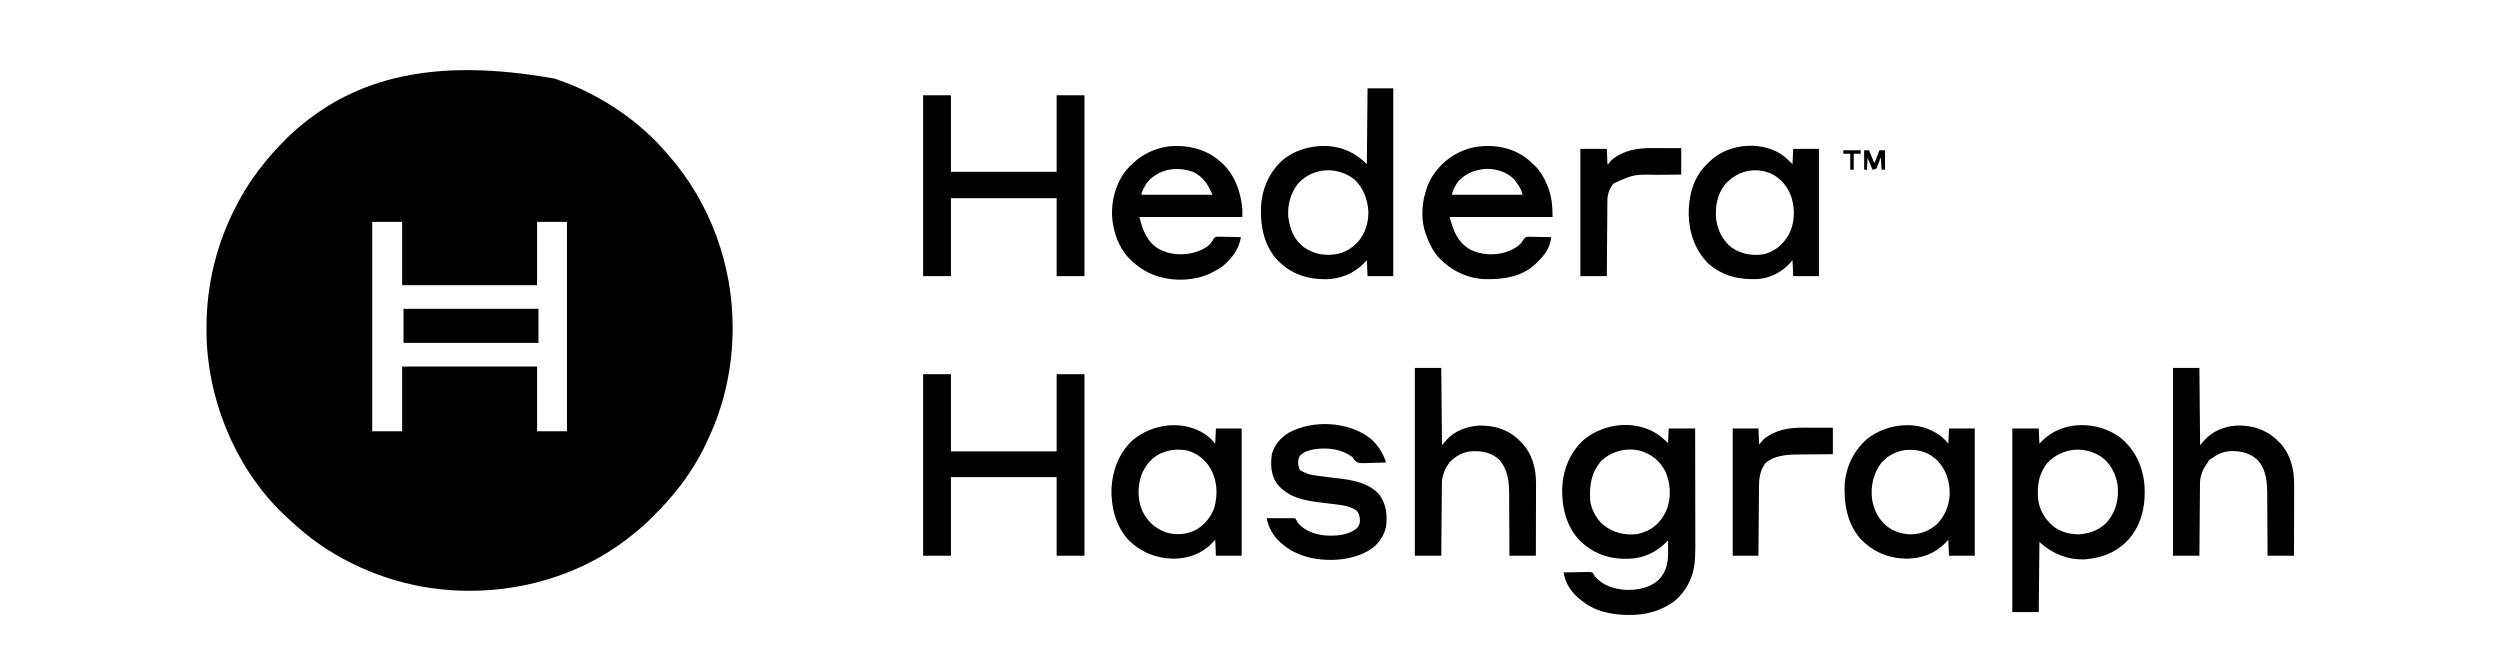
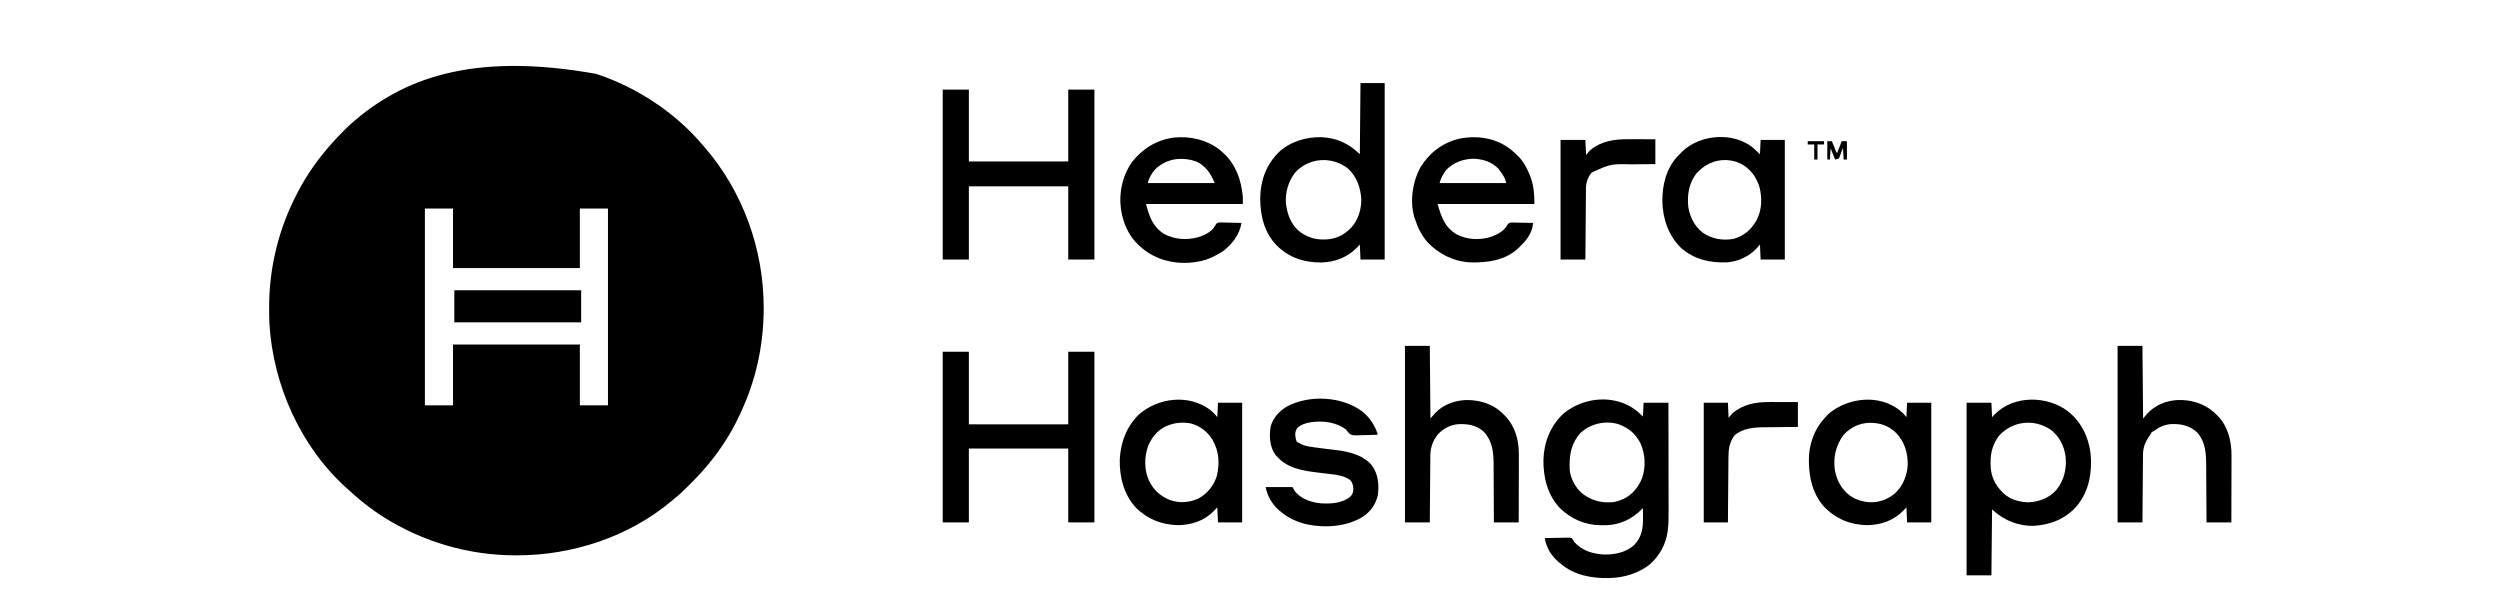
- <svg xmlns="http://www.w3.org/2000/svg" version="1.1" width="235" height="61" viewBox="0 0 3072 933">
+ <svg xmlns="http://www.w3.org/2000/svg" version="1.1" width="250" height="61" viewBox="0 0 3072 933">
  <path d="M0 0 C1.428 0.475 1.428 0.475 2.885 0.96 C63.433 21.397 121.685 59.877 163 109 C163.782 109.893 164.565 110.787 165.371 111.707 C224.236 179.296 256.343 268.506 256.188 357.875 C256.187 358.585 256.186 359.295 256.185 360.027 C256.033 413.746 244.666 467.223 222 516 C221.288 517.582 220.577 519.164 219.867 520.746 C205.6 552.125 185.924 581.302 163 607 C162.175 607.936 161.35 608.872 160.5 609.836 C156.154 614.725 151.672 619.424 147 624 C144.333 626.654 141.682 629.322 139.055 632.016 C132.371 638.837 125.507 645.079 118 651 C116.974 651.859 115.951 652.721 114.93 653.586 C49.85 708.096 -36.772 736.536 -121.062 736.375 C-122.146 736.374 -123.229 736.374 -124.344 736.373 C-195.461 736.21 -264.78 715.913 -325 678 C-326.071 677.326 -327.142 676.652 -328.246 675.957 C-342.548 666.654 -356.214 656.291 -369 645 C-369.844 644.255 -370.689 643.51 -371.559 642.742 C-374.056 640.513 -376.529 638.258 -379 636 C-380.005 635.1 -381.01 634.2 -382.016 633.301 C-452.293 570.002 -494.134 475.807 -499.819 382.019 C-500.196 374.371 -500.245 366.718 -500.25 359.062 C-500.251 358.195 -500.251 357.328 -500.252 356.434 C-500.178 295.544 -485.373 235.897 -457 182 C-456.618 181.263 -456.237 180.526 -455.843 179.767 C-442.116 153.383 -424.722 129.213 -405 107 C-404.131 106.019 -403.262 105.038 -402.367 104.027 C-397.009 98.085 -391.456 92.358 -385.812 86.688 C-385.159 86.03 -384.506 85.372 -383.833 84.694 C-379.385 80.261 -374.778 76.073 -370 72 C-369.043 71.183 -369.043 71.183 -368.067 70.349 C-284.697 -0.285 -174.986 -31.235 0 0 Z M-262 206 C-262 305.33 -262 404.66 -262 507 C-247.81 507 -233.62 507 -219 507 C-219 476.31 -219 445.62 -219 414 C-154.98 414 -90.96 414 -25 414 C-25 444.69 -25 475.38 -25 507 C-10.81 507 3.38 507 18 507 C18 407.67 18 308.34 18 206 C3.81 206 -10.38 206 -25 206 C-25 236.03 -25 266.06 -25 297 C-89.02 297 -153.04 297 -219 297 C-219 266.97 -219 236.94 -219 206 C-233.19 206 -247.38 206 -262 206 Z " fill="#000000" transform="translate(536,113)" />
  <path d="M0 0 C1.651 0.528 1.651 0.528 3.336 1.066 C15.861 5.49 25.654 12.654 35 22 C35.33 15.07 35.66 8.14 36 1 C48.54 1 61.08 1 74 1 C74.045 24.827 74.082 48.655 74.104 72.482 C74.114 83.547 74.128 94.612 74.151 105.677 C74.171 115.328 74.184 124.979 74.188 134.629 C74.191 139.733 74.197 144.837 74.211 149.941 C74.225 154.759 74.229 159.576 74.226 164.393 C74.227 166.148 74.231 167.904 74.238 169.659 C74.274 178.216 74.096 186.658 73.123 195.166 C73.008 196.17 73.008 196.17 72.892 197.194 C70.302 217.444 60.215 235.495 44.824 248.836 C28.268 261.522 6.785 268.336 -14 269 C-15.196 269.04 -16.392 269.08 -17.625 269.121 C-43.678 269.693 -70.89 264.596 -91 247 C-91.66 246.482 -92.32 245.964 -93 245.43 C-104.519 236.116 -113.076 222.734 -115 208 C-109.234 207.852 -103.47 207.743 -97.703 207.67 C-95.741 207.64 -93.78 207.599 -91.819 207.547 C-88.999 207.475 -86.18 207.441 -83.359 207.414 C-82.483 207.383 -81.607 207.352 -80.704 207.32 C-78.323 207.319 -76.299 207.376 -74 208 C-71.556 210.88 -71.556 210.88 -70 214 C-58.027 227.304 -42.111 232.152 -24.703 233.129 C-8.407 233.528 9.1 229.998 21.445 218.777 C33.528 206.197 35.34 192.72 35.125 175.938 C35.115 174.581 35.106 173.225 35.098 171.869 C35.074 168.579 35.041 165.29 35 162 C34.14 162.893 34.14 162.893 33.262 163.804 C18.688 178.695 0.246 187.597 -20.797 188.301 C-22.781 188.32 -24.766 188.324 -26.75 188.312 C-27.798 188.308 -28.847 188.303 -29.927 188.298 C-53.758 187.94 -74.501 178.94 -91.633 162.469 C-110.869 142.468 -117.59 115.176 -117.211 88.109 C-116.396 61.697 -106.578 36.506 -87.188 18.188 C-63.824 -1.739 -29.535 -9.502 0 0 Z M-60.871 47.582 C-75.508 64.207 -77.986 82.527 -77 104 C-75.581 117.27 -67.815 131.53 -57.57 140.012 C-42.966 151.203 -28.087 154.545 -10 153 C-5.402 152.154 -1.293 150.836 3 149 C3.941 148.599 4.882 148.198 5.852 147.785 C19.081 141.357 28.503 129.683 33.723 116.121 C39.629 98.99 38.62 79.99 31.457 63.434 C23.945 48.599 13.51 39.658 -2.02 33.945 C-22.223 27.538 -45.571 33.015 -60.871 47.582 Z " fill="#000000" transform="translate(2102,615)" />
  <path d="M0 0 C13.2 0 26.4 0 40 0 C40 36.3 40 72.6 40 110 C90.16 110 140.32 110 192 110 C192 73.7 192 37.4 192 0 C205.2 0 218.4 0 232 0 C232 85.8 232 171.6 232 260 C218.8 260 205.6 260 192 260 C192 223.04 192 186.08 192 148 C141.84 148 91.68 148 40 148 C40 184.96 40 221.92 40 260 C26.8 260 13.6 260 0 260 C0 174.2 0 88.4 0 0 Z " fill="#000000" transform="translate(1066,137)" />
  <path d="M0 0 C13.2 0 26.4 0 40 0 C40 36.63 40 73.26 40 111 C90.16 111 140.32 111 192 111 C192 74.37 192 37.74 192 0 C205.2 0 218.4 0 232 0 C232 86.13 232 172.26 232 261 C218.8 261 205.6 261 192 261 C192 223.71 192 186.42 192 148 C141.84 148 91.68 148 40 148 C40 185.29 40 222.58 40 261 C26.8 261 13.6 261 0 261 C0 174.87 0 88.74 0 0 Z " fill="#000000" transform="translate(1066,538)" />
  <path d="M0 0 C12.21 0 24.42 0 37 0 C37 89.1 37 178.2 37 270 C24.79 270 12.58 270 0 270 C-0.33 262.41 -0.66 254.82 -1 247 C-2.588 248.671 -4.176 250.341 -5.812 252.062 C-20.162 266.649 -39.227 273.936 -59.489 274.475 C-85.865 274.671 -108.577 267.489 -127.812 248.75 C-147.208 229.13 -153.446 202.563 -153.364 175.798 C-152.965 148.792 -144.049 124.511 -124.514 105.384 C-106.82 89.203 -83.113 82.369 -59.496 82.816 C-36.197 84.04 -17.468 92.532 -1 109 C-0.67 73.03 -0.34 37.06 0 0 Z M-100 137 C-110.659 150.71 -115.347 167.765 -114 185 C-111.667 202.118 -105.766 217.67 -91.625 228.438 C-80.699 235.777 -69.817 239.407 -56.688 239.312 C-55.859 239.307 -55.03 239.301 -54.176 239.295 C-37.828 238.974 -25.342 232.681 -14 221 C-3.19 208.839 1.438 193.051 1.215 176.961 C-0.054 159.473 -5.752 143.627 -18.625 131.25 C-27.979 123.563 -40.003 118.949 -52 118 C-52.654 117.946 -53.307 117.892 -53.98 117.836 C-71.342 117.119 -88.422 124.052 -100 137 Z " fill="#000000" transform="translate(1705,127)" />
  <path d="M0 0 C20.61 16.494 31.776 39.462 34.773 65.465 C37.299 93.673 32.29 122.466 13.75 144.75 C-3.561 164.784 -25.907 173.329 -51.719 175.281 C-75.22 175.928 -96.468 167.461 -114 152 C-114.99 151.01 -114.99 151.01 -116 150 C-116.33 183.33 -116.66 216.66 -117 251 C-129.54 251 -142.08 251 -155 251 C-155 163.88 -155 76.76 -155 -13 C-142.46 -13 -129.92 -13 -117 -13 C-116.67 -5.74 -116.34 1.52 -116 9 C-113.865 6.742 -113.865 6.742 -111.688 4.438 C-82.377 -24.79 -32.07 -24.063 0 0 Z M-105 37 C-114.526 49.459 -118.402 62.81 -118.312 78.312 C-118.307 79.33 -118.301 80.347 -118.295 81.396 C-118.018 98.548 -112.276 111.919 -100 124 C-99.412 124.587 -98.824 125.173 -98.219 125.777 C-87.808 135.427 -72.861 139.423 -58.93 139.211 C-43.03 138.066 -28.315 132.407 -17.621 120.309 C-5.634 105.161 -1.536 87.533 -3.625 68.438 C-6.099 52.627 -13.452 37.763 -26.5 28.16 C-51.734 11.206 -84.208 14.776 -105 37 Z " fill="#000000" transform="translate(2787,629)" />
  <path d="M0 0 C4.352 3.477 8.075 6.92 11.434 11.398 C11.764 4.138 12.094 -3.122 12.434 -10.602 C24.644 -10.602 36.854 -10.602 49.434 -10.602 C49.434 49.788 49.434 110.178 49.434 172.398 C37.224 172.398 25.014 172.398 12.434 172.398 C12.104 164.808 11.774 157.218 11.434 149.398 C9.907 151.028 8.381 152.657 6.809 154.336 C-8.252 169.659 -27.103 176.243 -48.504 176.648 C-74.562 176.159 -96.574 167.084 -114.754 148.211 C-134.03 126.303 -138.847 97.629 -137.566 69.398 C-135.523 43.654 -124.387 21.036 -104.918 4.094 C-75.385 -18.699 -30.635 -23.171 0 0 Z M-84.566 38.398 C-96.443 54.266 -100.728 72.516 -98.062 92.102 C-95.755 104.072 -91.728 114.267 -83.566 123.398 C-83.021 124.025 -82.476 124.651 -81.914 125.297 C-72.802 135.117 -59.838 140.378 -46.566 141.398 C-45.613 141.476 -45.613 141.476 -44.641 141.555 C-30.18 142.189 -16.631 137.047 -5.754 127.711 C6.262 116.127 12.445 100.967 13.434 84.398 C13.58 65.864 8.739 49.296 -4.227 35.684 C-15.737 24.442 -28.479 20.111 -44.41 20.082 C-60.139 20.337 -73.87 26.867 -84.566 38.398 Z " fill="#000000" transform="translate(2528.566,626.6016)" />
  <path d="M0 0 C3.527 3.145 6.924 6.381 10.266 9.723 C10.596 2.463 10.926 -4.797 11.266 -12.277 C23.476 -12.277 35.686 -12.277 48.266 -12.277 C48.266 48.113 48.266 108.503 48.266 170.723 C36.056 170.723 23.846 170.723 11.266 170.723 C10.936 163.133 10.606 155.543 10.266 147.723 C8.987 149.228 7.708 150.734 6.391 152.285 C-5.387 165.312 -22.192 173.708 -39.766 174.934 C-66.127 176.029 -89.446 170.888 -110.008 153.348 C-129.471 134.609 -138.367 108.819 -139.018 82.177 C-139.295 56.552 -133.019 30.655 -114.811 11.744 C-113.465 10.391 -112.1 9.056 -110.734 7.723 C-109.677 6.634 -109.677 6.634 -108.598 5.523 C-81.016 -21.217 -29.803 -24.822 0 0 Z M-86.734 38.723 C-98.414 53.644 -101.334 71.883 -99.34 90.383 C-96.826 105.806 -89.653 120.103 -77.105 129.742 C-62.955 139.303 -46.668 142.058 -29.949 139.039 C-14.103 134.487 -3.544 125.244 4.711 111.277 C13.299 95.283 13.991 76.531 9.332 59.262 C5.442 47.068 -1.27 36.335 -11.734 28.723 C-12.653 28.036 -12.653 28.036 -13.59 27.336 C-20.891 22.323 -29.93 19.387 -38.734 18.723 C-39.36 18.671 -39.985 18.62 -40.629 18.566 C-59.078 17.745 -74.497 25.458 -86.734 38.723 Z " fill="#000000" transform="translate(2305.734,226.2773)" />
  <path d="M0 0 C4.571 3.642 8.007 7.051 11.691 11.656 C12.021 4.396 12.351 -2.864 12.691 -10.344 C24.901 -10.344 37.111 -10.344 49.691 -10.344 C49.691 50.046 49.691 110.436 49.691 172.656 C37.481 172.656 25.271 172.656 12.691 172.656 C12.361 165.066 12.031 157.476 11.691 149.656 C9.98 151.471 8.268 153.286 6.504 155.156 C-8.359 170.254 -27.293 176.51 -48.246 176.906 C-73.109 176.413 -94.567 167.919 -112.492 150.539 C-131.086 130.749 -138.121 103.168 -137.496 76.594 C-136.247 50.361 -127.244 26.211 -108.309 7.656 C-78.92 -18.096 -32.316 -23.738 0 0 Z M-64.309 24.656 C-65.041 24.945 -65.773 25.234 -66.527 25.531 C-79.849 31.452 -88.782 42.944 -94.246 56.156 C-100.196 73.186 -100.227 92.436 -92.694 108.974 C-85.552 123.519 -75.402 132.677 -60.359 138.621 C-45.833 143.55 -30.999 142.49 -17.059 136.031 C-3.779 128.852 5.82 116.896 10.691 102.656 C15.654 82.924 14.533 64.2 4.352 46.301 C-3.395 33.833 -14.422 25.323 -28.555 21.352 C-40.787 19.086 -52.773 19.883 -64.309 24.656 Z " fill="#000000" transform="translate(1474.309,626.3438)" />
  <path d="M0 0 C12.54 0 25.08 0 38 0 C38.33 36.63 38.66 73.26 39 111 C41.31 108.36 43.62 105.72 46 103 C57.878 90.212 75.478 83.68 92.668 82.875 C113.307 82.439 133.44 88.167 148.594 102.602 C149.785 103.789 149.785 103.789 151 105 C151.773 105.75 152.547 106.5 153.344 107.273 C168.533 122.931 174.374 144.521 174.227 165.897 C174.227 167.03 174.228 168.163 174.228 169.331 C174.227 173.037 174.211 176.743 174.195 180.449 C174.192 183.034 174.189 185.619 174.187 188.204 C174.18 194.288 174.164 200.372 174.144 206.457 C174.122 213.39 174.111 220.324 174.101 227.257 C174.08 241.505 174.043 255.752 174 270 C161.46 270 148.92 270 136 270 C135.991 266.807 135.981 263.614 135.972 260.324 C135.938 249.727 135.882 239.13 135.816 228.533 C135.777 222.113 135.744 215.694 135.729 209.274 C135.714 203.069 135.679 196.864 135.632 190.659 C135.617 188.302 135.609 185.944 135.608 183.587 C135.594 163.89 134.458 146.306 120.438 131.145 C108.942 121.03 95.868 119.071 81.209 119.805 C69.541 120.836 58.451 126.627 50.523 135.168 C43.27 143.891 38.935 155.305 38.842 166.701 C38.832 167.617 38.822 168.533 38.812 169.476 C38.806 170.468 38.801 171.46 38.795 172.482 C38.785 173.536 38.775 174.59 38.765 175.676 C38.733 179.155 38.708 182.634 38.684 186.113 C38.663 188.528 38.642 190.942 38.621 193.356 C38.565 199.707 38.516 206.057 38.468 212.408 C38.418 218.89 38.362 225.372 38.307 231.854 C38.199 244.569 38.098 257.284 38 270 C25.46 270 12.92 270 0 270 C0 180.9 0 91.8 0 0 Z " fill="#000000" transform="translate(1773,529)" />
  <path d="M0 0 C12.54 0 25.08 0 38 0 C38.33 36.63 38.66 73.26 39 111 C41.31 108.36 43.62 105.72 46 103 C57.05 91.103 73.88 83.978 90 83 C90.846 82.947 91.691 82.894 92.562 82.84 C112.431 82.219 132.146 88.191 147.188 101.375 C148.808 102.899 150.413 104.44 152 106 C152.942 106.922 152.942 106.922 153.902 107.863 C169.038 123.891 174.378 146.356 174.227 167.827 C174.227 168.941 174.228 170.054 174.228 171.202 C174.227 174.838 174.211 178.473 174.195 182.109 C174.192 184.648 174.189 187.187 174.187 189.726 C174.18 195.696 174.164 201.667 174.144 207.638 C174.122 214.443 174.111 221.249 174.101 228.054 C174.08 242.036 174.043 256.018 174 270 C161.46 270 148.92 270 136 270 C135.978 265.293 135.978 265.293 135.956 260.492 C135.905 250.082 135.839 239.673 135.764 229.263 C135.72 222.957 135.68 216.651 135.654 210.344 C135.627 204.249 135.587 198.154 135.537 192.06 C135.52 189.743 135.509 187.427 135.502 185.111 C135.445 165.866 135.072 146.621 120.965 131.742 C109.963 121.988 96.946 119.092 82.637 119.617 C73.293 120.224 65.416 123.066 57.902 128.633 C56 130 56 130 53.879 130.93 C51.494 132.288 51.085 133.515 50 136 C49.055 137.364 48.096 138.717 47.125 140.062 C41.988 147.661 38.916 156.536 38.842 165.739 C38.827 167.125 38.827 167.125 38.812 168.539 C38.806 169.541 38.801 170.542 38.795 171.573 C38.785 172.637 38.775 173.701 38.765 174.797 C38.733 178.309 38.708 181.82 38.684 185.332 C38.663 187.769 38.642 190.205 38.621 192.642 C38.565 199.052 38.516 205.462 38.468 211.872 C38.418 218.414 38.362 224.956 38.307 231.498 C38.199 244.332 38.098 257.166 38 270 C25.46 270 12.92 270 0 270 C0 180.9 0 91.8 0 0 Z " fill="#000000" transform="translate(2863,529)" />
  <path d="M0 0 C1.56 1.333 3.102 2.687 4.625 4.062 C5.37 4.715 6.115 5.367 6.883 6.039 C25.238 23.115 33.532 47.603 35.625 72.062 C35.625 75.692 35.625 79.323 35.625 83.062 C-13.215 83.062 -62.055 83.062 -112.375 83.062 C-107.61 102.122 -101.711 118.56 -84.375 129.062 C-68.519 137.521 -50.081 138.63 -32.789 133.901 C-23.807 131.16 -12.297 125.927 -7.402 117.36 C-4.502 112.434 -4.502 112.434 -1.499 111.445 C0.766 111.253 2.936 111.274 5.207 111.379 C6.021 111.389 6.835 111.399 7.674 111.409 C10.264 111.448 12.849 111.536 15.438 111.625 C17.197 111.66 18.957 111.692 20.717 111.721 C25.021 111.798 29.322 111.918 33.625 112.062 C30.633 129.95 19.734 144.025 5.625 155.062 C1.155 158.105 -3.555 160.623 -8.375 163.062 C-9.317 163.546 -10.26 164.029 -11.23 164.527 C-32.506 174.4 -61.056 175.755 -83.375 169.062 C-84.534 168.722 -85.693 168.382 -86.887 168.031 C-99.819 163.82 -111.213 157.099 -121.375 148.062 C-122.121 147.41 -122.868 146.758 -123.637 146.086 C-138.605 132.137 -147.185 113.045 -150.375 93.062 C-150.505 92.29 -150.635 91.518 -150.77 90.723 C-154.28 65.589 -148.21 38.67 -133.211 18.094 C-116.786 -2.452 -95.207 -15.367 -68.906 -18.625 C-44.255 -20.806 -19.726 -15.281 0 0 Z M-92.375 25.062 C-93.344 25.764 -94.314 26.465 -95.312 27.188 C-101.875 32.803 -106.565 40.965 -109.375 49.062 C-109.375 49.722 -109.375 50.383 -109.375 51.062 C-75.715 51.062 -42.055 51.062 -7.375 51.062 C-13.394 36.618 -20.936 24.821 -35.504 18.094 C-54.434 11.294 -76 12.586 -92.375 25.062 Z " fill="#000000" transform="translate(1489.375,228.9375)" />
  <path d="M0 0 C1.549 1.472 3.091 2.95 4.625 4.438 C5.237 4.976 5.85 5.515 6.48 6.07 C15.216 14.026 21.366 25.546 25.625 36.438 C25.982 37.345 26.339 38.252 26.707 39.188 C31.684 52.907 32.625 65.759 32.625 80.438 C-16.215 80.438 -65.055 80.438 -115.375 80.438 C-109.82 100.435 -104.38 116.154 -86.219 126.969 C-70.14 135.273 -50.735 136.053 -33.566 130.625 C-23.878 127.02 -13.722 121.912 -8.766 112.325 C-6.375 109.438 -6.375 109.438 -2.524 108.756 C-0.979 108.757 0.566 108.791 2.109 108.852 C2.925 108.86 3.741 108.869 4.581 108.877 C7.18 108.911 9.777 108.986 12.375 109.062 C14.139 109.093 15.904 109.12 17.668 109.145 C21.988 109.211 26.306 109.314 30.625 109.438 C29.977 115.393 28.968 119.853 26.25 125.188 C25.901 125.878 25.551 126.568 25.191 127.279 C21.393 134.409 16.41 139.87 10.625 145.438 C9.895 146.175 9.166 146.912 8.414 147.672 C-11.283 166.563 -38.22 170.298 -64.344 169.785 C-90.105 168.825 -113.229 157.416 -131 138.812 C-140.226 128.117 -146.174 115.834 -150.375 102.438 C-150.715 101.402 -151.056 100.367 -151.406 99.301 C-158.014 74.918 -153.737 46.492 -141.75 24.449 C-128.032 1.999 -108.008 -13.169 -82.5 -19.375 C-53.449 -25.376 -22.607 -20.02 0 0 Z M-102.219 28.379 C-106.886 34.273 -110.553 41.148 -112.375 48.438 C-78.715 48.438 -45.055 48.438 -10.375 48.438 C-12.848 40.591 -12.848 40.591 -16.812 34.188 C-17.434 33.351 -18.055 32.514 -18.695 31.652 C-19.25 30.921 -19.804 30.191 -20.375 29.438 C-20.973 28.551 -21.571 27.664 -22.188 26.75 C-32.395 15.96 -46.33 11.608 -60.875 11.188 C-76.454 11.665 -91.308 16.891 -102.219 28.379 Z " fill="#000000" transform="translate(1938.375,231.5625)" />
  <path d="M0 0 C10.652 9.049 17.696 19.822 22.293 32.91 C22.293 33.57 22.293 34.23 22.293 34.91 C16.743 35.109 11.195 35.254 5.643 35.35 C3.757 35.39 1.871 35.444 -0.014 35.514 C-15.718 36.078 -15.718 36.078 -20.576 33.226 C-22.527 31.226 -24.101 29.189 -25.707 26.91 C-41.156 15.396 -60.754 13.176 -79.395 15.66 C-87.044 16.974 -95.225 19.096 -100.707 24.91 C-104.013 30.53 -104.024 34.751 -102.707 40.91 C-102.042 43.79 -102.042 43.79 -100.707 45.91 C-99.398 46.623 -98.06 47.285 -96.707 47.91 C-96.149 48.229 -95.591 48.547 -95.016 48.875 C-89.866 51.552 -84.761 52.548 -79.086 53.391 C-77.838 53.582 -77.838 53.582 -76.565 53.777 C-70.718 54.655 -64.859 55.417 -58.988 56.121 C-58.183 56.218 -57.379 56.315 -56.549 56.414 C-53.287 56.804 -50.024 57.193 -46.759 57.562 C-25.042 60.032 -1.855 63.97 13.328 81.223 C23.231 94.342 25.045 111.293 22.832 127.23 C19.744 141.146 11.845 152.286 -0.004 160.203 C-24.623 175.551 -57.864 177.822 -85.773 171.883 C-101.563 168.119 -115.469 161.735 -127.707 150.91 C-128.319 150.392 -128.932 149.874 -129.562 149.34 C-139.084 140.668 -146.602 127.538 -148.707 114.91 C-135.177 114.91 -121.647 114.91 -107.707 114.91 C-105.727 118.375 -105.727 118.375 -103.707 121.91 C-93.701 133.389 -78.799 138.509 -63.965 139.785 C-48.709 140.63 -31.584 139.663 -19.305 129.527 C-15.961 126.142 -14.773 122.957 -14.621 118.23 C-14.918 112.471 -15.668 108.268 -19.707 103.91 C-28.289 98.021 -37.692 96.397 -47.871 95.227 C-50.234 94.936 -52.598 94.645 -54.961 94.354 C-58.64 93.912 -62.319 93.474 -65.999 93.038 C-91.892 89.943 -116.834 86.719 -134.172 65.082 C-142.707 52.734 -143.398 37.187 -141.234 22.758 C-137.703 9.372 -128.317 -1.111 -116.707 -8.09 C-82.211 -26.817 -31.319 -24.179 0 0 Z " fill="#000000" transform="translate(1708.707,630.0898)" />
  <path d="M0 0 C1.184 0.001 2.369 0.003 3.589 0.004 C7.338 0.01 11.087 0.022 14.836 0.035 C17.392 0.04 19.948 0.045 22.504 0.049 C28.74 0.059 34.975 0.079 41.211 0.098 C41.211 12.638 41.211 25.178 41.211 38.098 C34.577 38.154 34.577 38.154 27.809 38.211 C24.232 38.249 20.656 38.29 17.08 38.333 C13.332 38.377 9.585 38.417 5.837 38.444 C-26.819 37.704 -26.819 37.704 -55.848 50.758 C-61.759 56.994 -64.882 66.416 -64.947 74.907 C-64.962 76.354 -64.962 76.354 -64.977 77.83 C-64.983 78.882 -64.988 79.933 -64.994 81.017 C-65.004 82.129 -65.014 83.242 -65.024 84.388 C-65.056 88.067 -65.081 91.746 -65.105 95.426 C-65.126 97.976 -65.147 100.526 -65.168 103.076 C-65.218 109.104 -65.263 115.132 -65.306 121.159 C-65.356 128.023 -65.411 134.886 -65.466 141.749 C-65.58 155.865 -65.686 169.982 -65.789 184.098 C-78.329 184.098 -90.869 184.098 -103.789 184.098 C-103.789 123.708 -103.789 63.318 -103.789 1.098 C-91.249 1.098 -78.709 1.098 -65.789 1.098 C-65.294 12.483 -65.294 12.483 -64.789 24.098 C-62.809 21.788 -60.829 19.478 -58.789 17.098 C-41.776 2.774 -21.522 -0.098 0 0 Z " fill="#000000" transform="translate(2114.789,212.9023)" />
  <path d="M0 0 C1.845 0.002 1.845 0.002 3.728 0.004 C7.63 0.01 11.532 0.022 15.434 0.035 C18.09 0.041 20.747 0.045 23.404 0.049 C29.893 0.059 36.382 0.079 42.871 0.098 C42.871 12.638 42.871 25.178 42.871 38.098 C36.094 38.154 36.094 38.154 29.18 38.211 C26.286 38.241 23.392 38.272 20.498 38.307 C15.923 38.361 11.349 38.412 6.774 38.444 C3.078 38.47 -0.618 38.511 -4.314 38.561 C-5.711 38.577 -7.108 38.589 -8.505 38.595 C-23.981 38.672 -42.135 40.214 -54.129 51.098 C-61.948 61.794 -63.261 72.144 -63.334 84.99 C-63.344 86.064 -63.354 87.138 -63.364 88.244 C-63.396 91.777 -63.421 95.311 -63.445 98.844 C-63.466 101.3 -63.487 103.756 -63.508 106.212 C-63.563 112.665 -63.613 119.118 -63.661 125.57 C-63.711 132.159 -63.767 138.749 -63.822 145.338 C-63.93 158.258 -64.031 171.178 -64.129 184.098 C-76.339 184.098 -88.549 184.098 -101.129 184.098 C-101.129 123.708 -101.129 63.318 -101.129 1.098 C-88.919 1.098 -76.709 1.098 -64.129 1.098 C-63.634 12.483 -63.634 12.483 -63.129 24.098 C-61.149 21.788 -59.169 19.478 -57.129 17.098 C-40.364 3.131 -21.237 -0.093 0 0 Z " fill="#000000" transform="translate(2331.129,614.9023)" />
  <path d="M0 0 C64.02 0 128.04 0 194 0 C194 16.17 194 32.34 194 49 C129.98 49 65.96 49 0 49 C0 32.83 0 16.66 0 0 Z " fill="#000000" transform="translate(319,444)" />
  <path d="M0 0 C2.31 0 4.62 0 7 0 C7.494 1.216 7.987 2.431 8.496 3.684 C9.143 5.268 9.79 6.853 10.438 8.438 C10.763 9.24 11.088 10.042 11.424 10.869 C11.736 11.633 12.049 12.397 12.371 13.184 C12.659 13.891 12.947 14.598 13.244 15.326 C13.881 16.998 13.881 16.998 15 18 C17.31 12.06 19.62 6.12 22 0 C24.64 0 27.28 0 30 0 C30 9.24 30 18.48 30 28 C28.35 28 26.7 28 25 28 C24.67 22.06 24.34 16.12 24 10 C23.329 11.823 23.329 11.823 22.645 13.684 C22.035 15.269 21.424 16.853 20.812 18.438 C20.521 19.24 20.229 20.042 19.928 20.869 C19.628 21.633 19.328 22.397 19.02 23.184 C18.752 23.891 18.485 24.598 18.21 25.326 C17 27 17 27 12 28 C9.69 22.39 7.38 16.78 5 11 C4.67 16.61 4.34 22.22 4 28 C2.68 28 1.36 28 0 28 C0 18.76 0 9.52 0 0 Z " fill="#000000" transform="translate(2419,216)" />
  <path d="M0 0 C8.25 0 16.5 0 25 0 C25 1.65 25 3.3 25 5 C21.7 5 18.4 5 15 5 C15 12.59 15 20.18 15 28 C13.35 28 11.7 28 10 28 C10 20.41 10 12.82 10 5 C6.7 5 3.4 5 0 5 C0 3.35 0 1.7 0 0 Z " fill="#000000" transform="translate(2389,216)" />
</svg>
